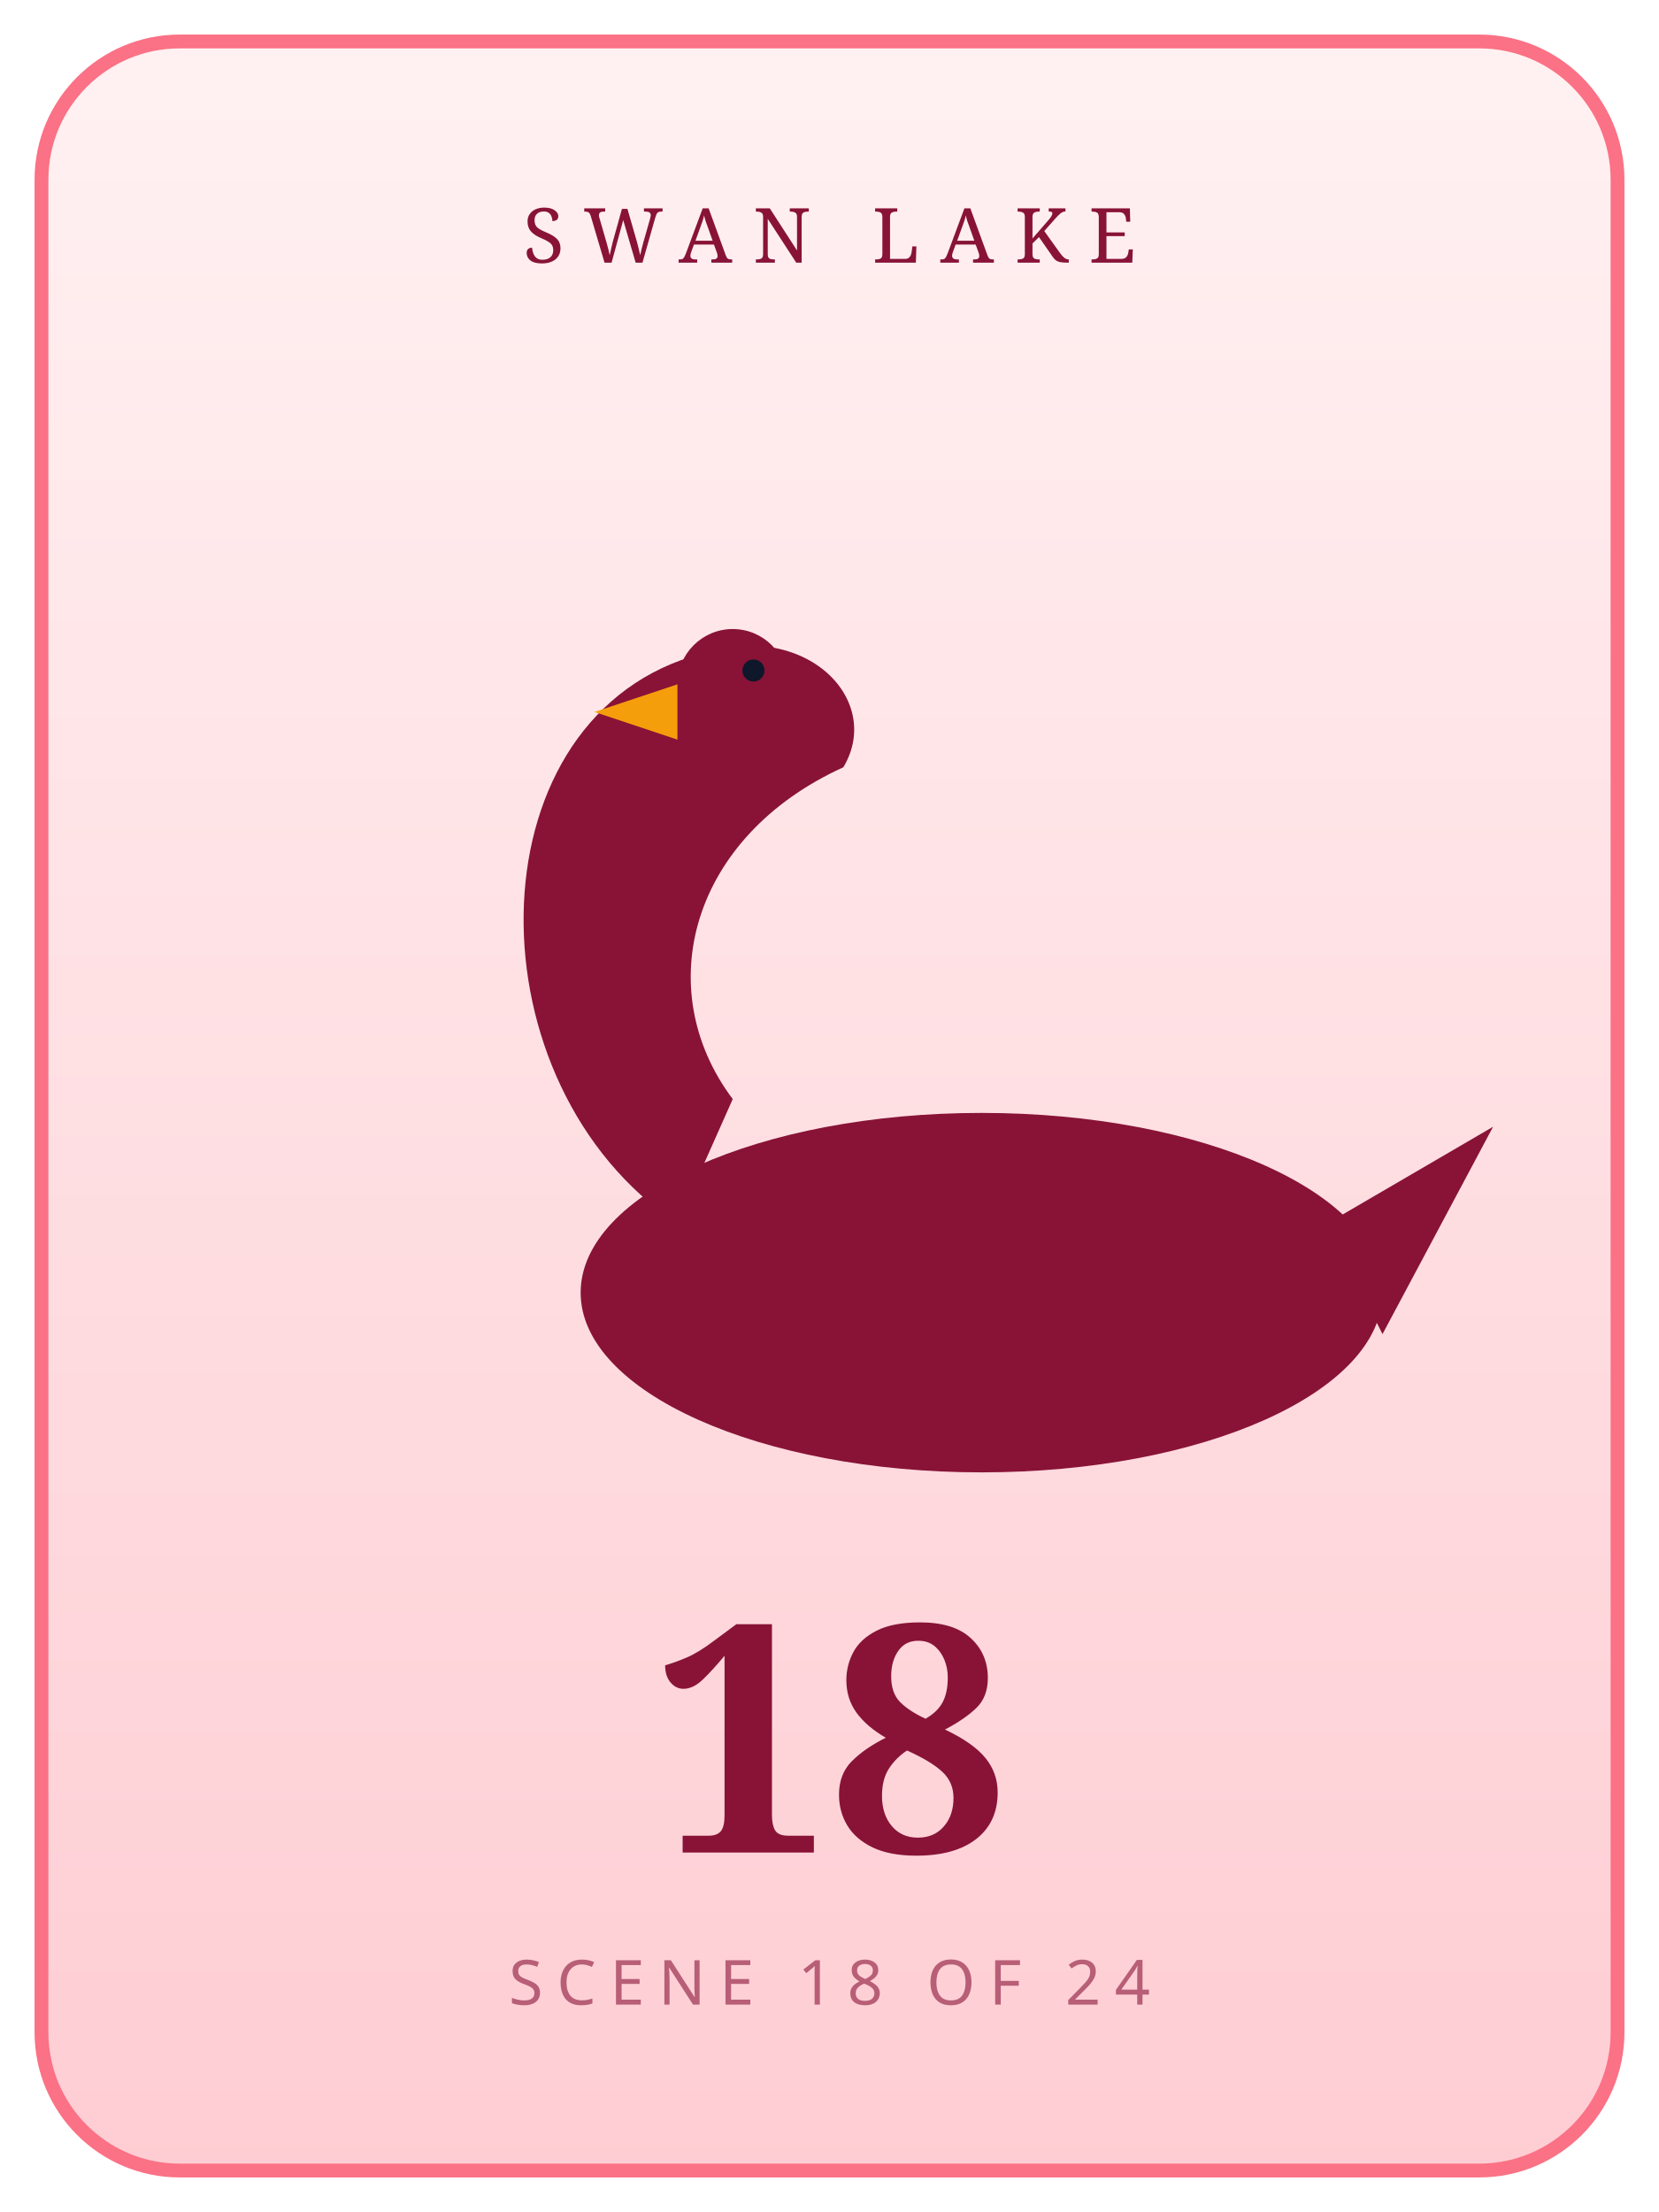
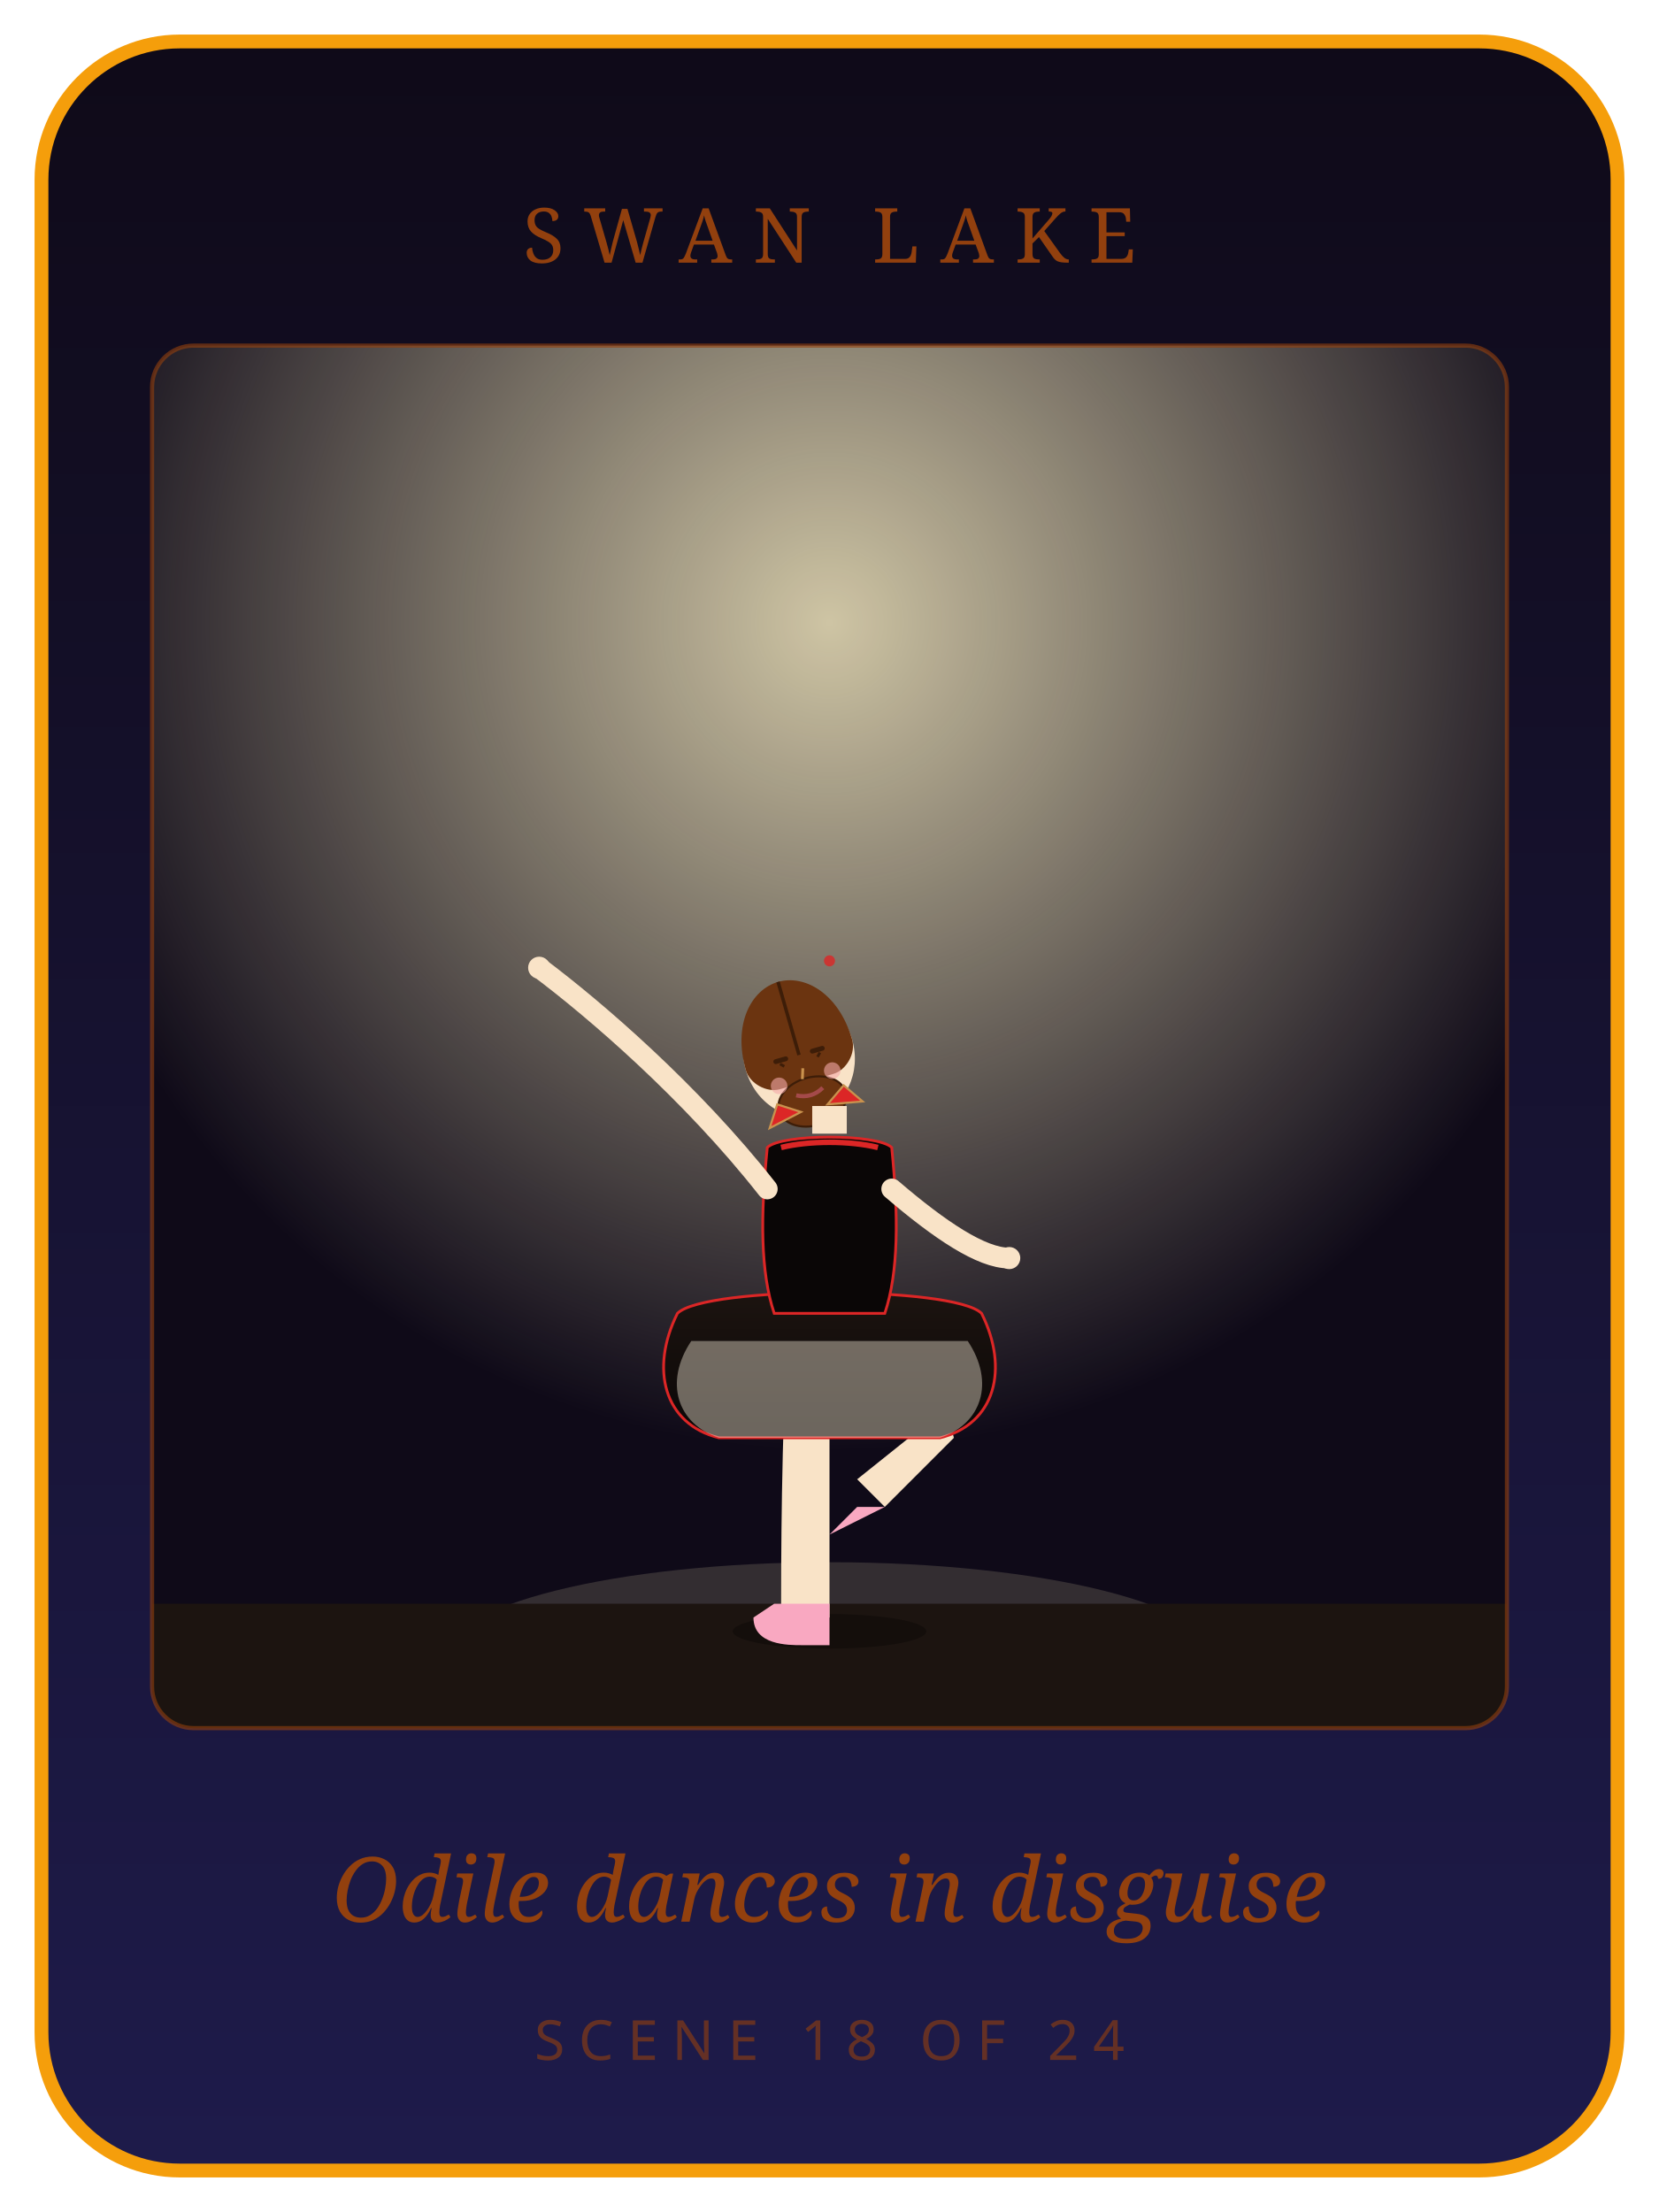
- <svg xmlns="http://www.w3.org/2000/svg" viewBox="0 0 240 320" width="240" height="320" role="img" aria-label="Swan Lake scene 18">
+ <svg xmlns="http://www.w3.org/2000/svg" viewBox="0 0 240 320" width="240" height="320" role="img" aria-label="Swan Lake scene 18 — Odile dances in disguise">
  <defs>
-     <linearGradient id="bg-18" x1="0" y1="0" x2="0" y2="1">
-       <stop offset="0%" stop-color="#fff1f2" />
-       <stop offset="100%" stop-color="#fecdd3" />
+     <linearGradient id="card-bg-18" x1="0" y1="0" x2="0" y2="1">
+       <stop offset="0%" stop-color="#0f0a18" />
+       <stop offset="100%" stop-color="#1e1b4b" />
    </linearGradient>
+     <linearGradient id="tutu-18" x1="0" y1="0" x2="0" y2="1">
+       <stop offset="0%" stop-color="#1c1410" />
+       <stop offset="100%" stop-color="#0a0606" />
+     </linearGradient>
+     <radialGradient id="spot-18" cx="0.5" cy="0.2" r="0.6">
+       <stop offset="0%" stop-color="#fef3c7" stop-opacity="0.8" />
+       <stop offset="100%" stop-color="#fef3c7" stop-opacity="0" />
+     </radialGradient>
  </defs>
-   <rect x="6" y="6" width="228" height="308" rx="20" fill="url(#bg-18)" stroke="#fb7185" stroke-width="2" />
-   <text x="120" y="38" text-anchor="middle" font-family="Georgia, serif" font-size="11" letter-spacing="3" fill="#881337">SWAN LAKE</text>
-   <g transform="translate(120 165)" fill="#881337">
-     <ellipse cx="22" cy="22" rx="58" ry="26" />
-     <path d="M72 12 L96 -2 L80 28 Z" />
-     <path d="M-22 12 C-52 -8 -52 -60 -20 -70 C-4 -76 8 -64 2 -54 C-20 -44 -26 -22 -14 -6 Z" />
-     <circle cx="-14" cy="-66" r="8" />
-     <path d="M-22 -66 L-34 -62 L-22 -58 Z" fill="#f59e0b" />
-     <circle cx="-11" cy="-68" r="1.6" fill="#0f172a" />
+   <rect x="6" y="6" width="228" height="308" rx="20" fill="url(#card-bg-18)" stroke="#f59e0b" stroke-width="2" />
+   <text x="120" y="38" text-anchor="middle" font-family="Georgia, serif" font-size="11" letter-spacing="3" fill="#92400e">SWAN LAKE</text>
+   <clipPath id="stage-18">
+     <rect x="22" y="50" width="196" height="200" rx="6" />
+   </clipPath>
+   <g clip-path="url(#stage-18)">
+     <rect x="22" y="50" width="196" height="200" fill="#0f0a18" />
+     <rect x="22" y="50" width="196" height="200" fill="url(#spot-18)" />
+     <ellipse cx="120" cy="240" rx="56" ry="14" fill="#fef3c7" fill-opacity="0.15" />
+     <rect x="22" y="232" width="196" height="18" fill="#1c1410" />
+     <g transform="translate(120 168)">
+       <ellipse cx="0" cy="68" rx="14" ry="2.5" fill="#000" fill-opacity="0.3" />
+       <path d="M-6 24 C-7 40 -7 58 -7 66 L0 66 L0 24 Z" fill="#f9e3c7" />
+       <path d="M0 24 C8 28 16 32 18 40 C10 38 0 32 0 24 Z" fill="#f9e3c7" />
+       <path d="M18 40 L8 50 L4 46 L14 38 Z" fill="#f9e3c7" />
+       <path d="M-11 66 C-11 70 -6 70 -4 70 L0 70 L0 64 L-8 64 Z" fill="#f9a8c1" />
+       <path d="M8 50 L0 54 L4 50 Z" fill="#f9a8c1" />
+       <path d="M-22 22 C-26 30 -24 38 -16 40 L16 40 C24 38 26 30 22 22 C18 18 -18 18 -22 22 Z" fill="url(#tutu-18)" stroke="#dc2626" stroke-width="0.4" />
+       <path d="M-20 26 C-24 32 -22 38 -16 40 L16 40 C22 38 24 32 20 26" fill="#fff5e1" opacity="0.4" />
+       <path d="M-9 -2 C-10 8 -10 16 -8 22 L8 22 C10 16 10 8 9 -2 C7 -4 -7 -4 -9 -2 Z" fill="#0a0606" stroke="#dc2626" stroke-width="0.4" />
+       <path d="M-7 -2 C-3 -3 3 -3 7 -2" stroke="#dc2626" stroke-width="0.8" fill="none" />
+       <path d="M-9 4 C-20 -10 -34 -22 -42 -28" stroke="#f9e3c7" stroke-width="3" fill="none" stroke-linecap="round" />
+       <path d="M9 4 C16 10 22 14 26 14" stroke="#f9e3c7" stroke-width="3" fill="none" stroke-linecap="round" />
+       <circle cx="-42" cy="-28" r="1.6" fill="#f9e3c7" />
+       <circle cx="26" cy="14" r="1.6" fill="#f9e3c7" />
+       <g transform="rotate(-16)">
+         <ellipse cx="0" cy="-16" rx="8" ry="9" fill="#f9e3c7" />
+         <path d="M-8 -16 C-8 -23 -4 -27 0 -27 C4 -27 8 -23 8 -16 C8 -14 6 -12 4 -12 L-4 -12 C-6 -12 -8 -14 -8 -16 Z" fill="#6b3410" />
+         <path d="M0 -27 L0 -16" stroke="#3d1d08" stroke-width="0.5" />
+         <ellipse cx="0" cy="-9" rx="5" ry="3.5" fill="#6b3410" stroke="#3d1d08" stroke-width="0.3" />
+         <path d="M-5 -10 L-7 -7 L-2 -8 Z M5 -10 L7 -7 L2 -8 Z" fill="#dc2626" stroke="#c9924d" stroke-width="0.3" />
+         <path d="M-3.5 -16 L-2 -16 M2 -16 L3.5 -16" stroke="#3d1d08" stroke-width="0.7" stroke-linecap="round" />
+         <path d="M-3 -15.5 L-2.5 -15 M3 -15.5 L2.5 -15" stroke="#3d1d08" stroke-width="0.4" />
+         <path d="M0 -14 L-0.5 -12.5" stroke="#c9924d" stroke-width="0.4" fill="none" />
+         <path d="M-2 -10.5 Q0 -9.4 2 -10.5" stroke="#a44a4a" stroke-width="0.6" fill="none" />
+         <circle cx="-4" cy="-12.5" r="1.2" fill="#f4a8a8" opacity="0.6" />
+         <circle cx="4" cy="-12.5" r="1.2" fill="#f4a8a8" opacity="0.6" />
+       </g>
+       <path d="M-2.5 -4 L-2.5 -8 L2.5 -8 L2.5 -4 Z" fill="#f9e3c7" />
+     </g>
+     <g fill="#dc2626" opacity="0.8">
+       <circle cx="120" cy="139" r="0.8" />
+     </g>
  </g>
-   <text x="120" y="268" text-anchor="middle" font-family="Georgia, serif" font-size="46" font-weight="700" fill="#881337">18</text>
-   <text x="120" y="290" text-anchor="middle" font-family="system-ui, sans-serif" font-size="9" letter-spacing="2" fill="#881337" opacity="0.6">SCENE 18 OF 24</text>
+   <rect x="22" y="50" width="196" height="200" rx="6" fill="none" stroke="#92400e" stroke-width="0.6" opacity="0.6" />
+   <text x="120" y="278" text-anchor="middle" font-family="Georgia, serif" font-size="13" font-style="italic" fill="#92400e">Odile dances in disguise</text>
+   <text x="120" y="298" text-anchor="middle" font-family="system-ui, sans-serif" font-size="8" letter-spacing="2" fill="#92400e" opacity="0.6">SCENE 18 OF 24</text>
</svg>
